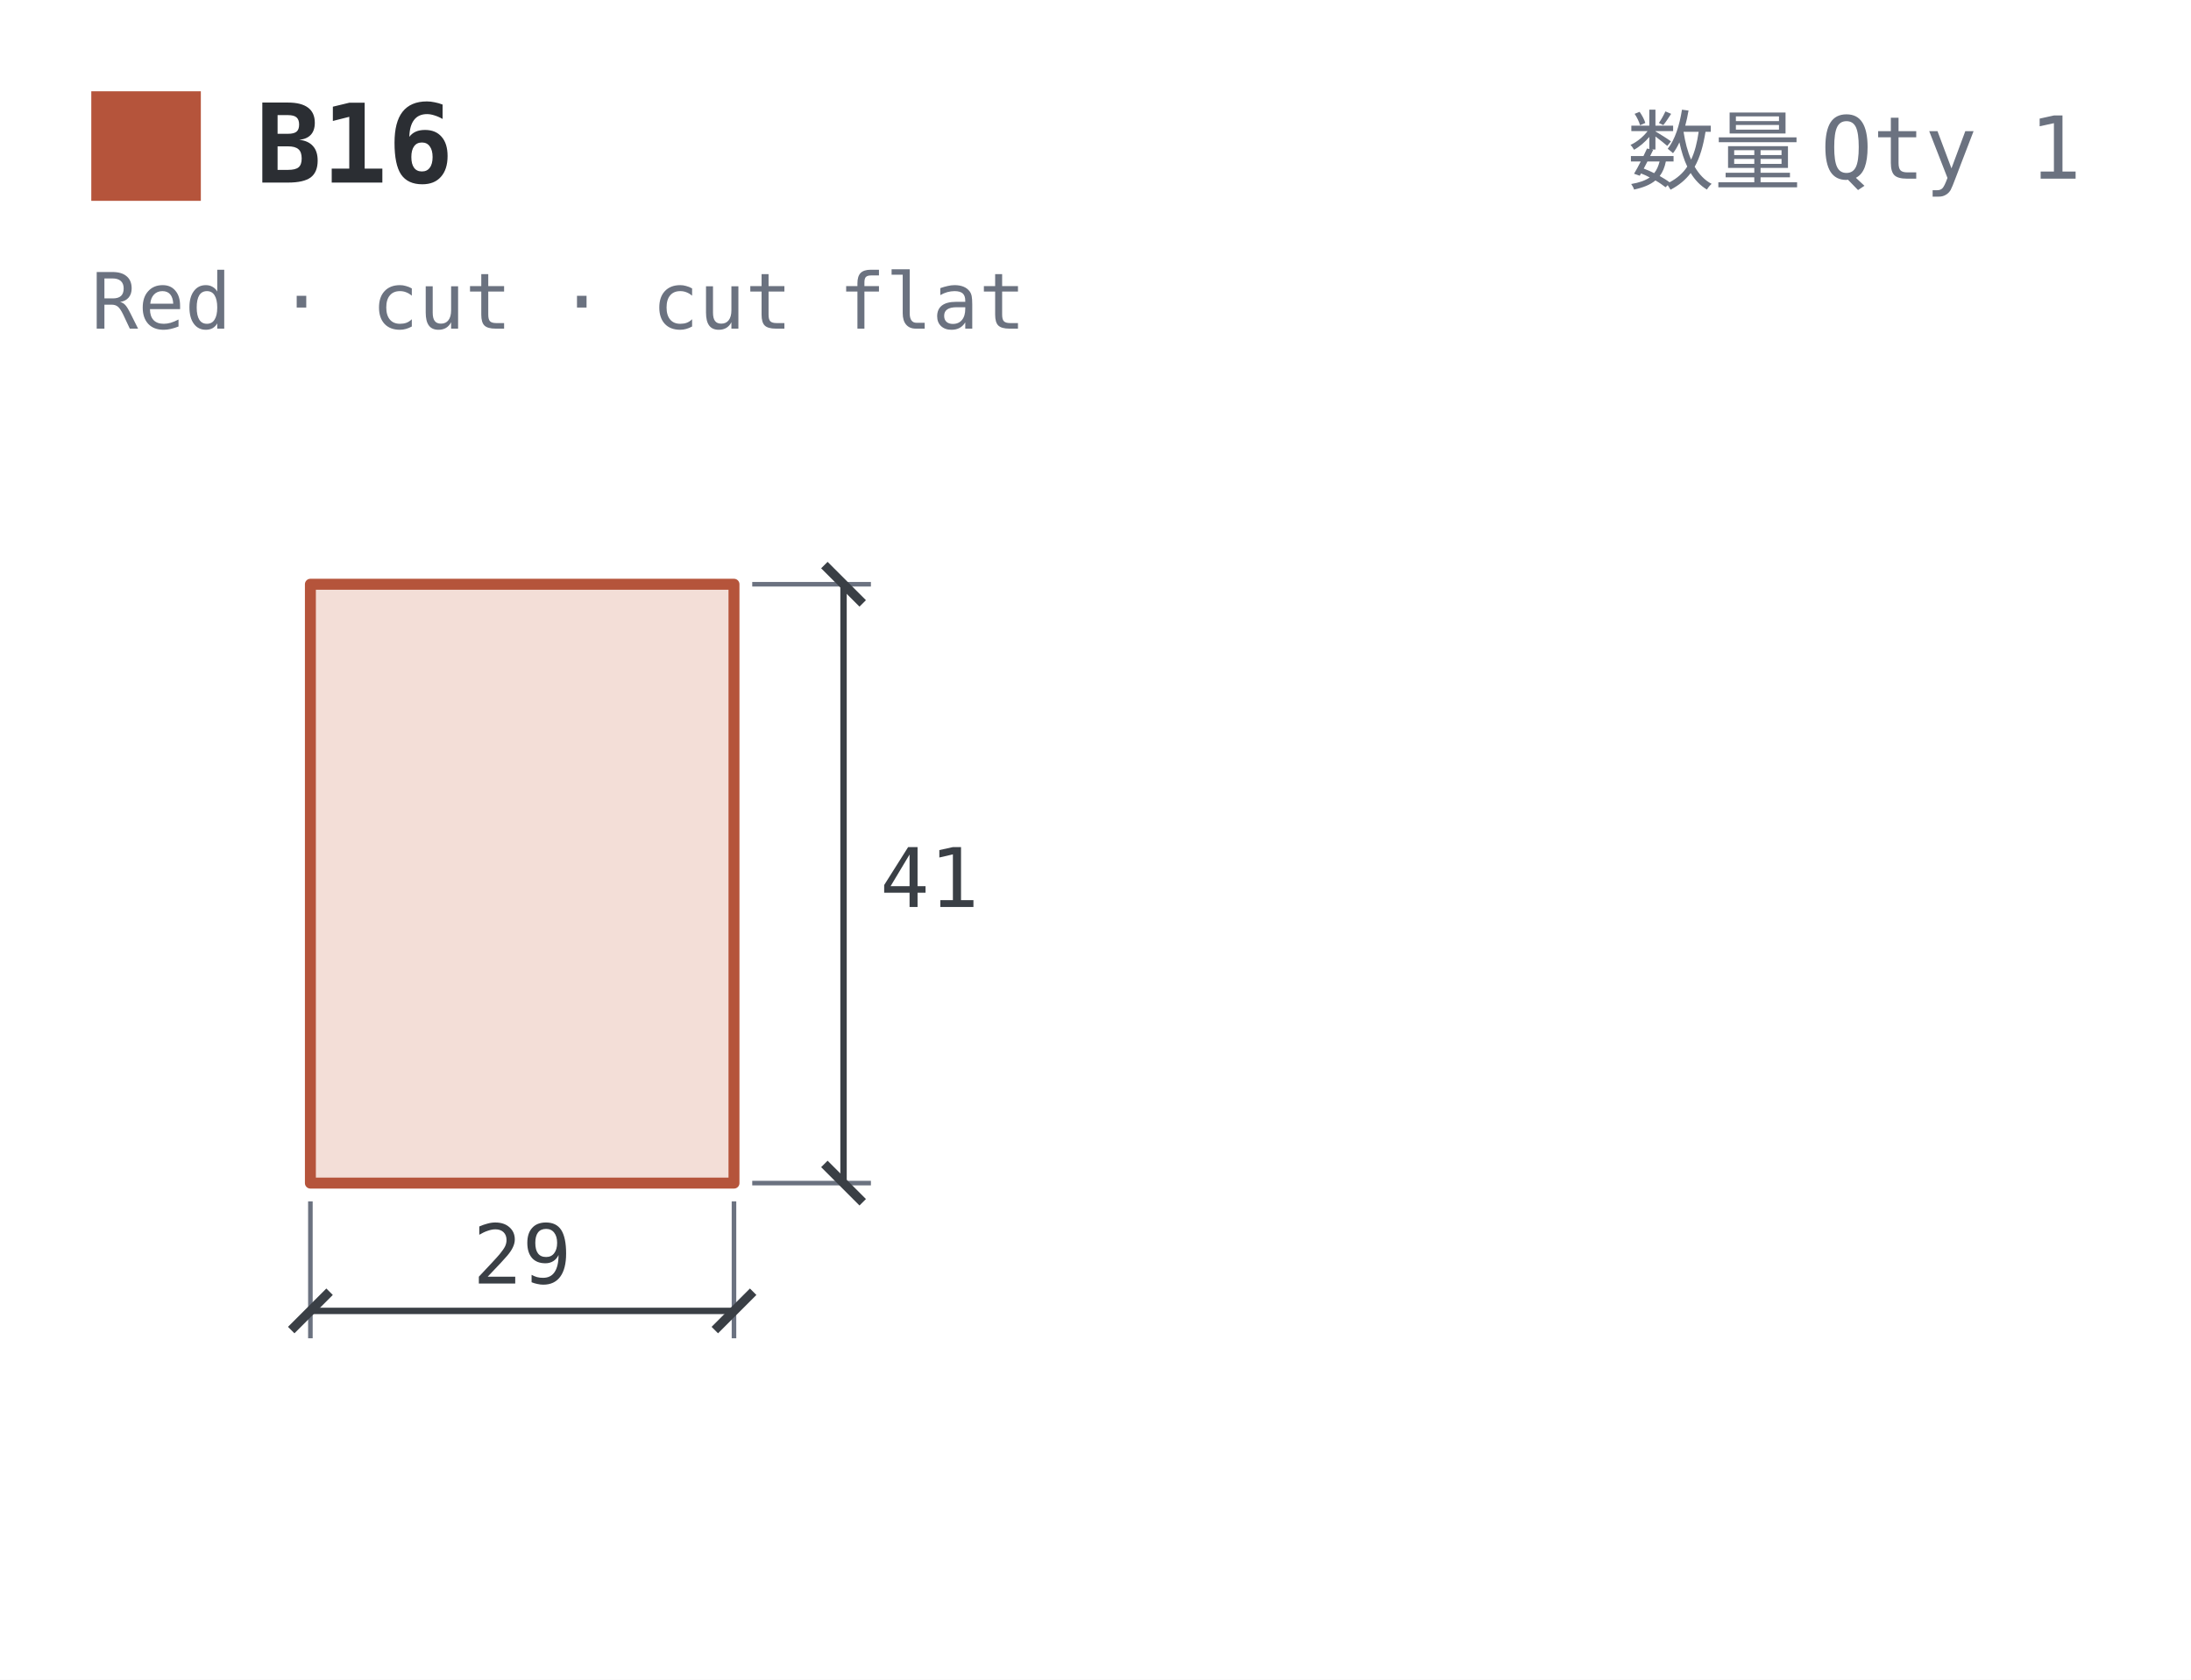
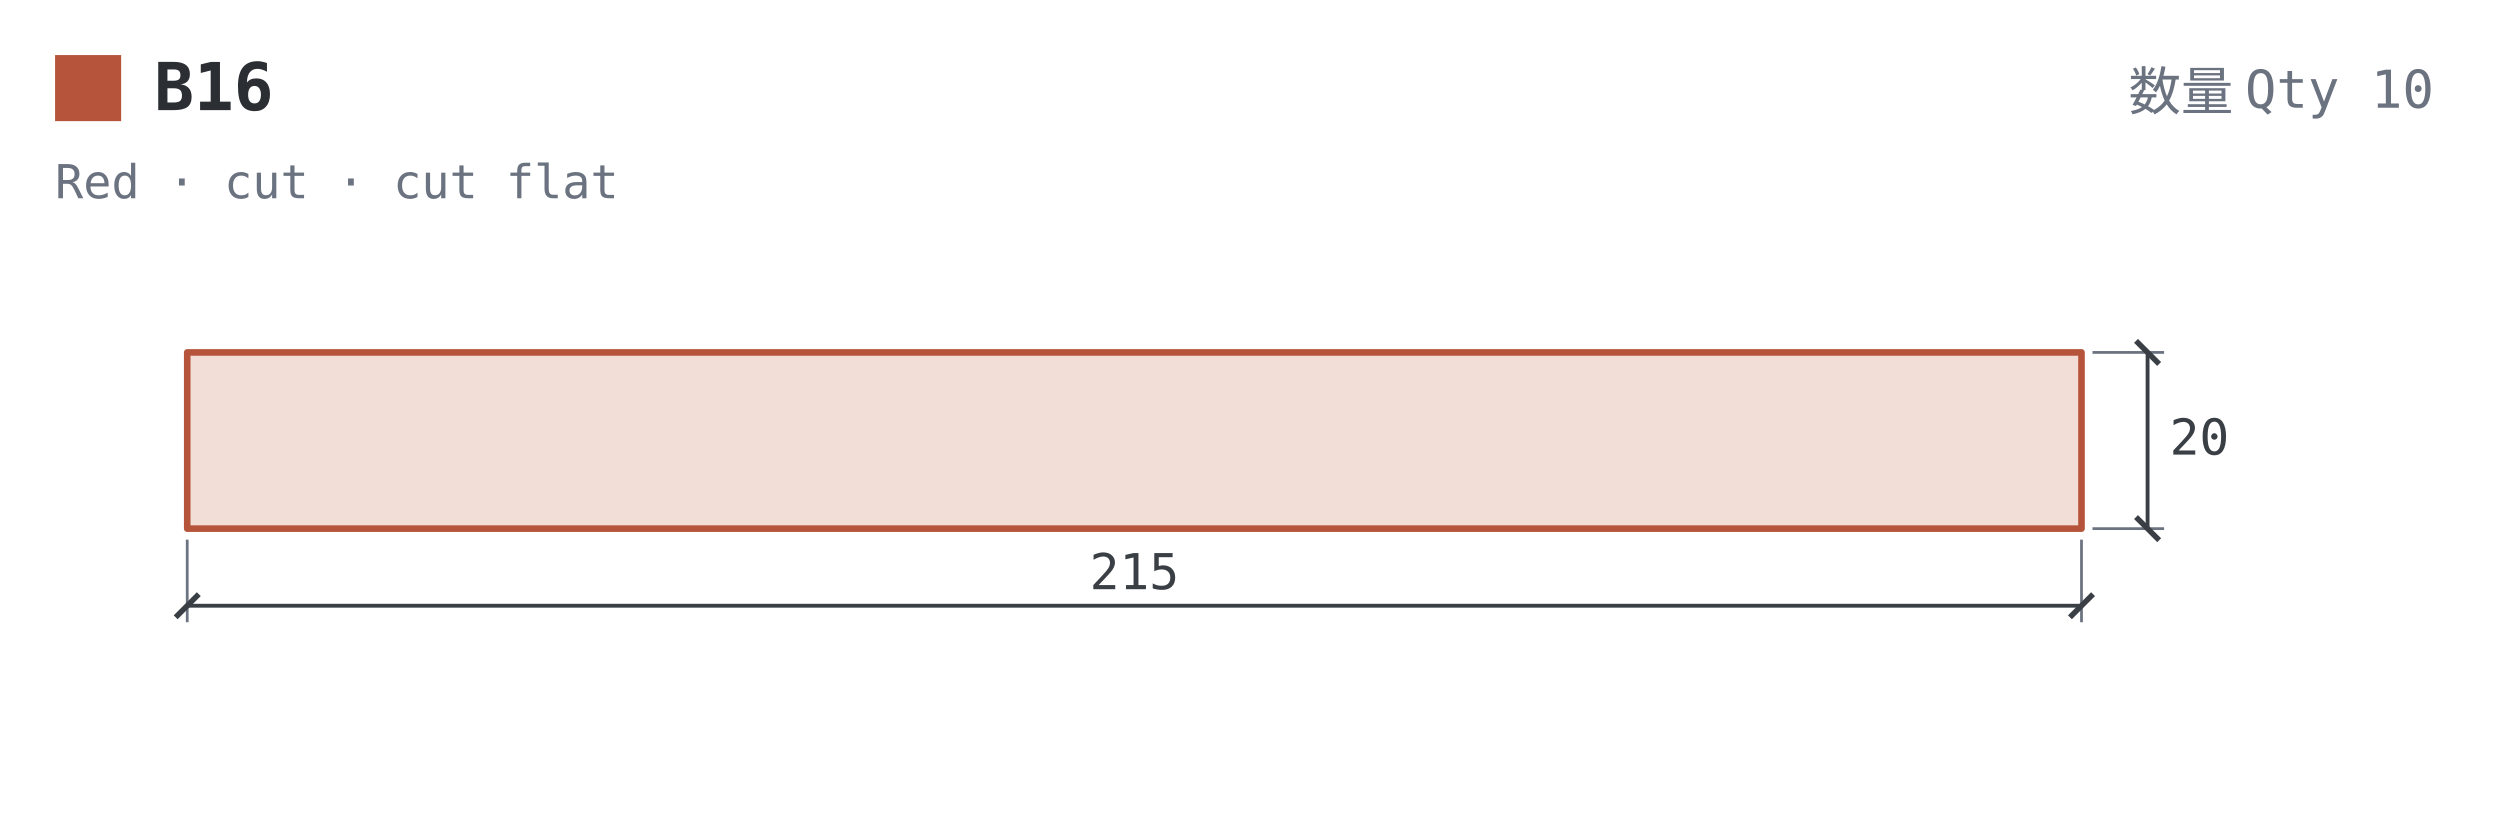
- <svg xmlns="http://www.w3.org/2000/svg" viewBox="0 0 240 184" width="240" height="184">
-   <rect width="240" height="184" fill="#ffffff" />
+ <svg xmlns="http://www.w3.org/2000/svg" viewBox="0 0 454 150" width="454" height="150">
+   <rect width="454" height="150" fill="#ffffff" />
  <rect x="10.0" y="10.0" width="12.0" height="12.0" fill="#b5543b" stroke="none" />
  <text x="28.0" y="20.0" font-family="ui-monospace,'SFMono-Regular',Menlo,Consolas,monospace" font-size="12" fill="#2b2e33" text-anchor="start" font-weight="600">B16</text>
-   <text x="228.0" y="20.0" font-family="ui-monospace,'SFMono-Regular',Menlo,Consolas,monospace" font-size="9.5" fill="#6b7280" text-anchor="end">数量 Qty 1</text>
+   <text x="442.0" y="20.0" font-family="ui-monospace,'SFMono-Regular',Menlo,Consolas,monospace" font-size="9.5" fill="#6b7280" text-anchor="end">数量 Qty 10</text>
  <text x="10.0" y="36.0" font-family="ui-monospace,'SFMono-Regular',Menlo,Consolas,monospace" font-size="8.5" fill="#6b7280" text-anchor="start">Red · cut · cut flat</text>
-   <polygon points="34.0,64.0 80.4,64.0 80.4,129.6 34.0,129.6" fill="#f3ded7" stroke="#b5543b" stroke-width="1.2" stroke-linejoin="round" />
-   <line x1="34.0" y1="131.6" x2="34.0" y2="146.6" stroke="#6b7280" stroke-width="0.5" />
-   <line x1="80.4" y1="131.6" x2="80.4" y2="146.6" stroke="#6b7280" stroke-width="0.5" />
-   <line x1="34.0" y1="143.6" x2="80.4" y2="143.6" stroke="#3a3f45" stroke-width="0.7" />
-   <line x1="31.9" y1="145.7" x2="36.1" y2="141.5" stroke="#3a3f45" stroke-width="1" />
-   <line x1="78.3" y1="145.7" x2="82.5" y2="141.5" stroke="#3a3f45" stroke-width="1" />
-   <text x="57.2" y="140.6" font-family="ui-monospace,'SFMono-Regular',Menlo,Consolas,monospace" font-size="9" fill="#3a3f45" text-anchor="middle">29</text>
-   <line x1="82.4" y1="64.0" x2="95.4" y2="64.0" stroke="#6b7280" stroke-width="0.5" />
-   <line x1="82.4" y1="129.6" x2="95.4" y2="129.6" stroke="#6b7280" stroke-width="0.5" />
-   <line x1="92.4" y1="64.0" x2="92.4" y2="129.6" stroke="#3a3f45" stroke-width="0.7" />
-   <line x1="90.3" y1="61.9" x2="94.5" y2="66.1" stroke="#3a3f45" stroke-width="1" />
-   <line x1="90.3" y1="127.5" x2="94.5" y2="131.7" stroke="#3a3f45" stroke-width="1" />
-   <text x="96.4" y="96.8" font-family="ui-monospace,'SFMono-Regular',Menlo,Consolas,monospace" font-size="9" fill="#3a3f45" text-anchor="start" dominant-baseline="middle">41</text>
+   <polygon points="34.0,64.0 378.0,64.0 378.0,96.0 34.0,96.0" fill="#f3ded7" stroke="#b5543b" stroke-width="1.2" stroke-linejoin="round" />
+   <line x1="34.0" y1="98.0" x2="34.0" y2="113.0" stroke="#6b7280" stroke-width="0.5" />
+   <line x1="378.0" y1="98.0" x2="378.0" y2="113.0" stroke="#6b7280" stroke-width="0.5" />
+   <line x1="34.0" y1="110.0" x2="378.0" y2="110.0" stroke="#3a3f45" stroke-width="0.7" />
+   <line x1="31.9" y1="112.1" x2="36.1" y2="107.9" stroke="#3a3f45" stroke-width="1" />
+   <line x1="375.9" y1="112.1" x2="380.1" y2="107.9" stroke="#3a3f45" stroke-width="1" />
+   <text x="206.0" y="107.0" font-family="ui-monospace,'SFMono-Regular',Menlo,Consolas,monospace" font-size="9" fill="#3a3f45" text-anchor="middle">215</text>
+   <line x1="380.0" y1="64.0" x2="393.0" y2="64.0" stroke="#6b7280" stroke-width="0.5" />
+   <line x1="380.0" y1="96.0" x2="393.0" y2="96.0" stroke="#6b7280" stroke-width="0.5" />
+   <line x1="390.0" y1="64.0" x2="390.0" y2="96.0" stroke="#3a3f45" stroke-width="0.7" />
+   <line x1="387.9" y1="61.9" x2="392.1" y2="66.1" stroke="#3a3f45" stroke-width="1" />
+   <line x1="387.9" y1="93.9" x2="392.1" y2="98.1" stroke="#3a3f45" stroke-width="1" />
+   <text x="394.0" y="80.0" font-family="ui-monospace,'SFMono-Regular',Menlo,Consolas,monospace" font-size="9" fill="#3a3f45" text-anchor="start" dominant-baseline="middle">20</text>
</svg>
